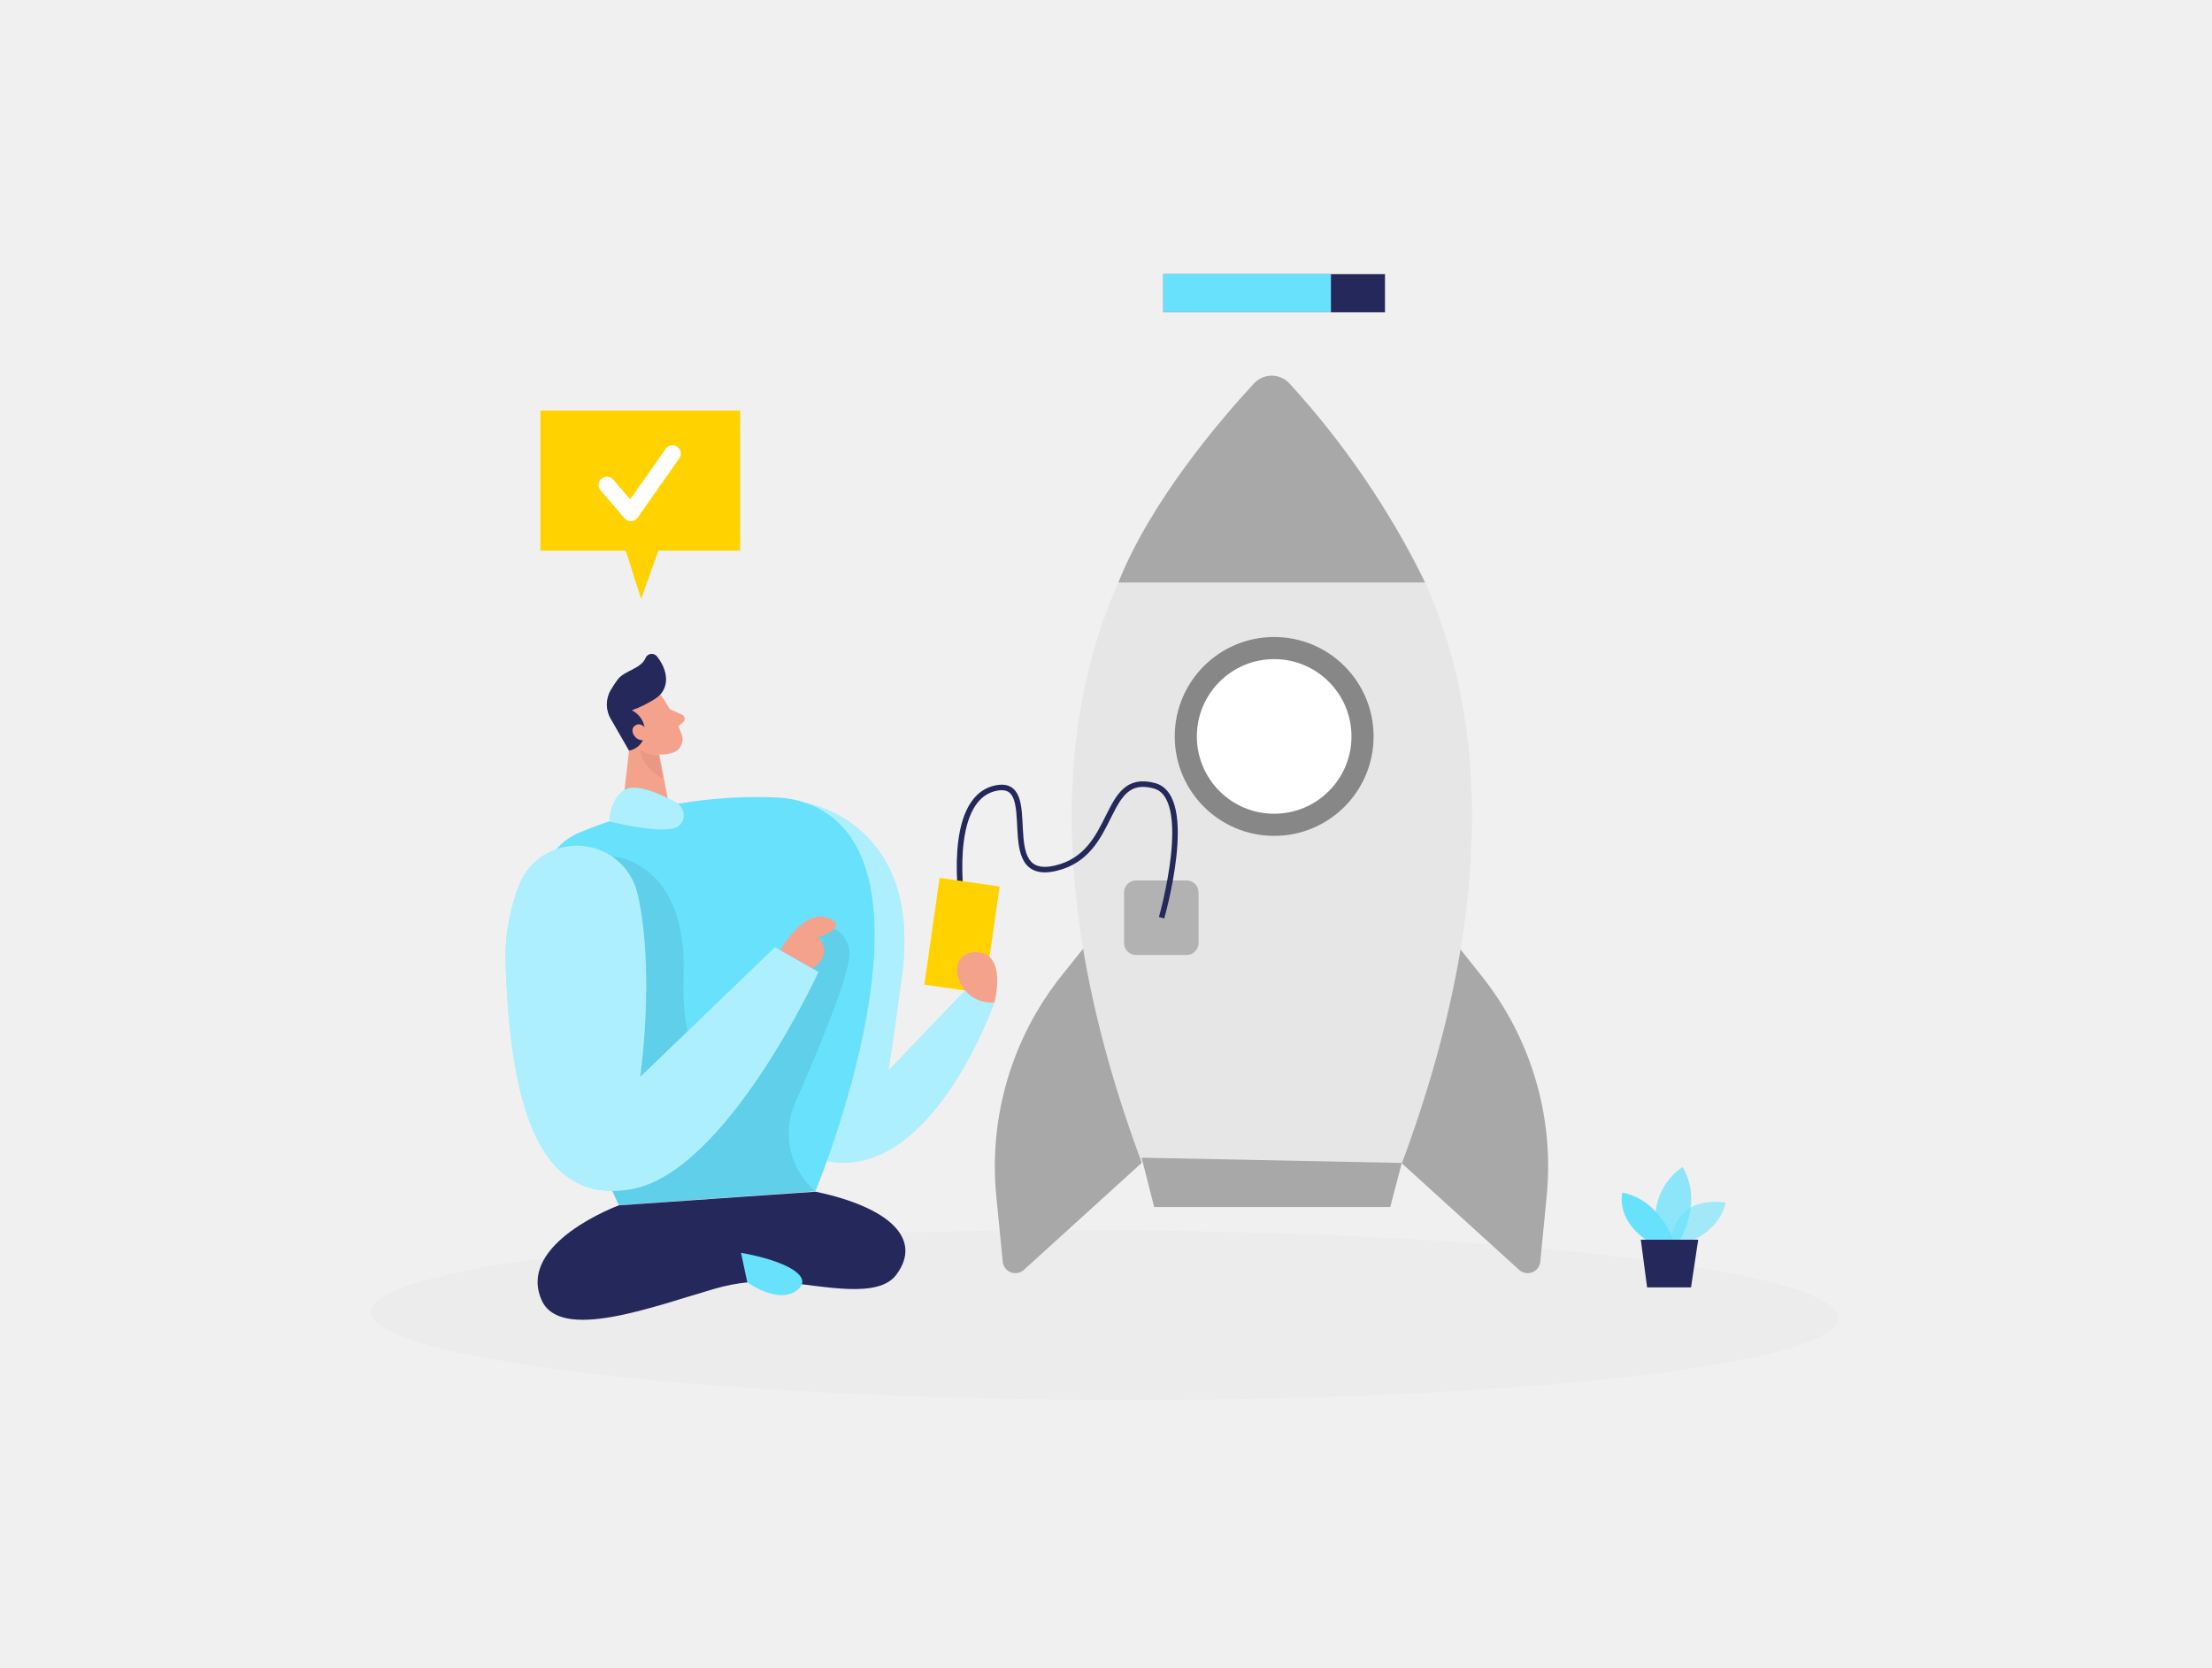
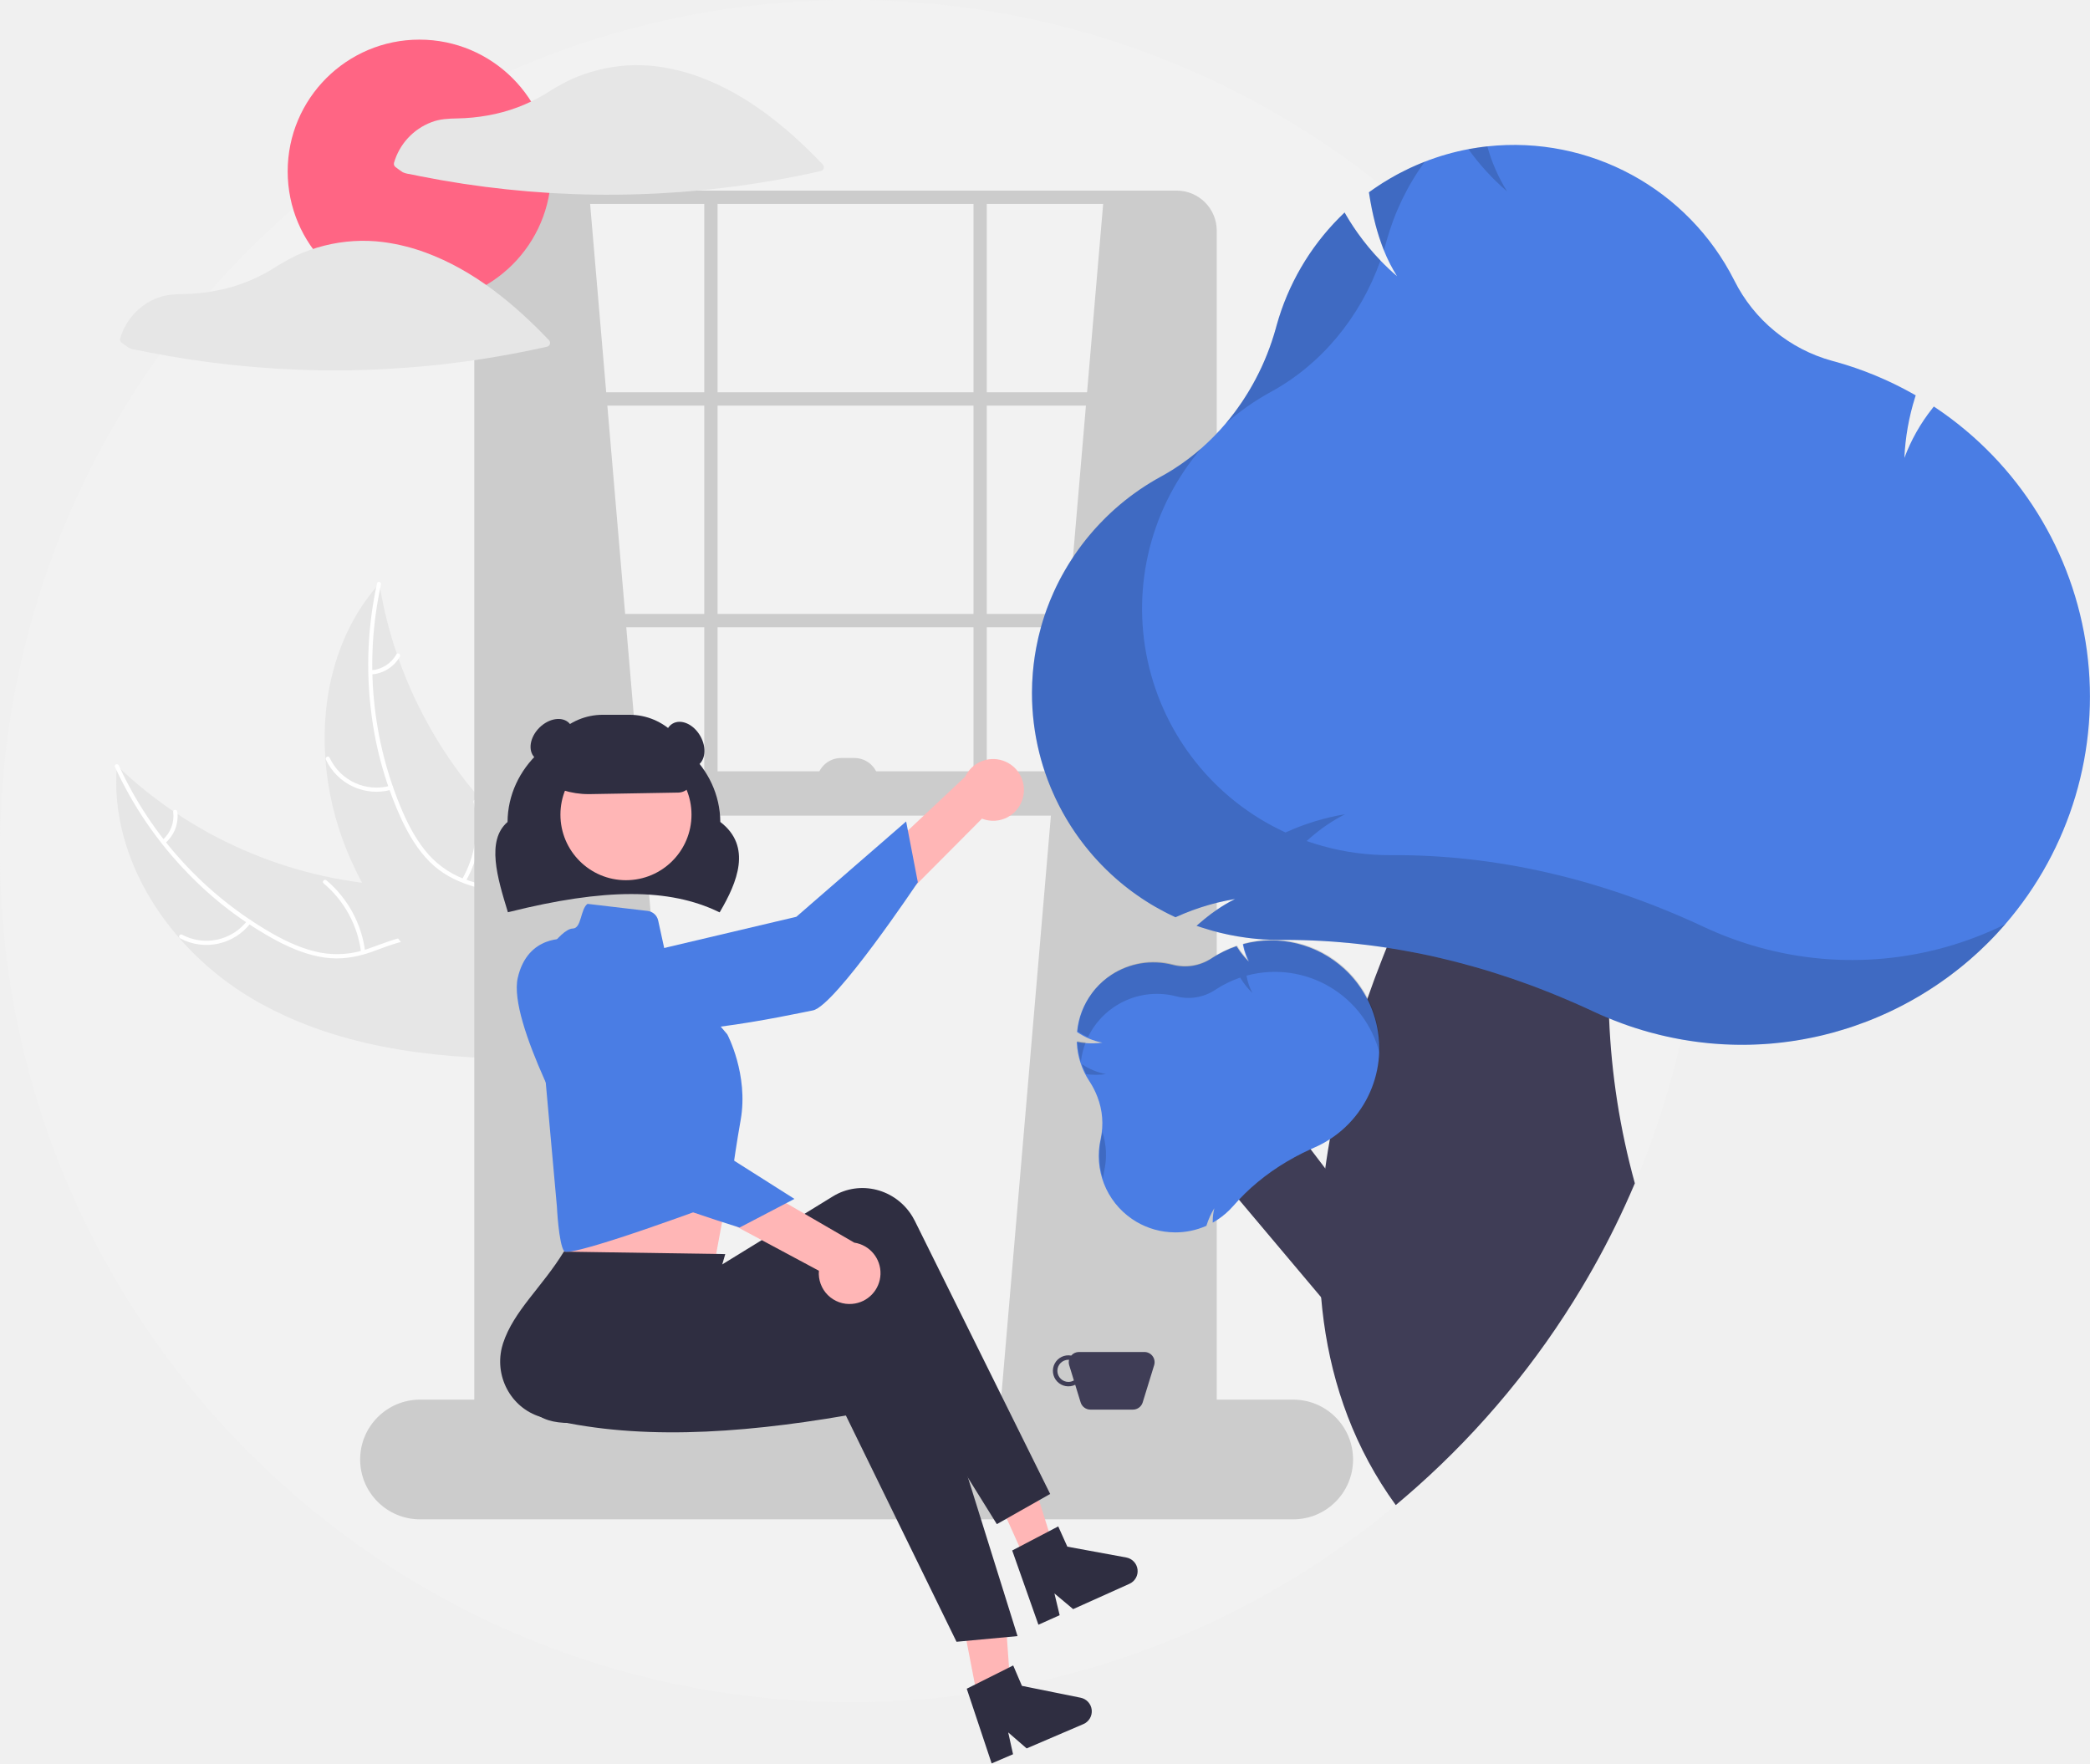
- <svg xmlns="http://www.w3.org/2000/svg" id="Layer_1" data-name="Layer 1" viewBox="0 0 400 300" width="406" height="306" class="illustration styles_illustrationTablet__1DWOa">
-   <ellipse cx="199.76" cy="237.05" rx="15.33" ry="132.65" transform="translate(-38.12 435.81) rotate(-89.76)" fill="#e6e6e6" opacity="0.45" />
-   <path d="M200.36,165.15l-8.42,10.56a55.26,55.26,0,0,0-11.78,39.81l1.17,11.89a2.29,2.29,0,0,0,3.81,1.47l21.3-19.34Z" fill="#a8a8a8" />
-   <path d="M259.49,165.15l8.42,10.56a55.21,55.21,0,0,1,11.78,39.81l-1.16,11.89a2.29,2.29,0,0,1-3.81,1.47l-21.3-19.34Z" fill="#a8a8a8" />
-   <path d="M230,71.43s-62.23,34.15-23.52,138.11h47.05C292.19,105.58,230,71.43,230,71.43Z" fill="#e6e6e6" />
-   <polygon points="253.49 209.54 251.4 217.51 208.71 217.51 206.44 208.59 253.49 209.54" fill="#a8a8a8" />
-   <circle cx="230.41" cy="132.42" r="15.98" fill="#fff" stroke="#878787" stroke-miterlimit="10" stroke-width="4" />
-   <path d="M174.52,178.36l-13.88,14.49c.71-4.12,1.41-9.62,2.43-16.93,3.88-28-17.24-31.44-17.24-31.44s-9.93,58.45,2,59.7c.85.08,1.63.16,2.36.21l-.68,4.81c19,3.72,30.29-28.68,30.29-28.68Z" fill="#68e1fd" />
-   <path d="M174.52,178.36l-13.88,14.49c.71-4.12,1.41-9.62,2.43-16.93,3.88-28-17.24-31.44-17.24-31.44s-9.93,58.45,2,59.7c.85.08,1.63.16,2.36.21l-.68,4.81c19,3.72,30.29-28.68,30.29-28.68Z" fill="#fff" opacity="0.46" />
-   <path d="M145.83,144.48a18.07,18.07,0,0,0-4.88-1,83.11,83.11,0,0,0-36.17,6.32c-21,8.62,7.13,67.38,7.13,67.38l35.54-2.51S172.59,154.12,145.83,144.48Z" fill="#68e1fd" />
-   <path d="M110.8,154.12s13.52.68,12.82,21.63,8.81,15.52,8.81,15.52L148,166.68a5,5,0,0,1,5.59,4.64c.43,3.36-5.52,17.64-9.8,27.35a13.8,13.8,0,0,0,3.64,16h0l-35.54,2.51-1.23-2.66Z" opacity="0.08" />
-   <path d="M119.41,124.81a31.1,31.1,0,0,1,3.91,7.41,2.53,2.53,0,0,1-1.73,3.15,5.58,5.58,0,0,1-5.91-1.39l-3.55-3a4.53,4.53,0,0,1-.75-5.18C112.79,122.56,117.74,122.22,119.41,124.81Z" fill="#f4a28c" />
-   <polygon points="114.23 130.76 112.36 147.2 121.49 147.59 119.19 135.47 114.23 130.76" fill="#f4a28c" />
-   <path d="M118.44,125.63a21,21,0,0,1-4.19,2.06,4.21,4.21,0,0,1,2.36,4,3.44,3.44,0,0,1-2.87,3.29l-3.23-5.62a5.14,5.14,0,0,1-.1-5.27,19.4,19.4,0,0,1,1.32-2c1.23-1.59,4.22-1.92,5-3.85a1.22,1.22,0,0,1,2.07-.3c1.26,1.55,2.54,4.4.79,6.69A5.06,5.06,0,0,1,118.44,125.63Z" fill="#24285b" />
-   <path d="M117,131.26s-1-1.65-2.2-.78.28,3.27,2.13,2.48Z" fill="#f4a28c" />
-   <path d="M121.13,127.49l2.2,1a.81.81,0,0,1,.21,1.35l-1.48,1.3Z" fill="#f4a28c" />
-   <path d="M119.06,135.87a6,6,0,0,1-3.29-1s.13,3.05,4.08,5.13Z" fill="#ce8172" opacity="0.31" />
-   <path d="M111.91,217.21s-18.45,6.77-14,17.06c3.31,7.72,20.27,1.21,31.38-2a33.23,33.23,0,0,1,12.23-1.18c7.62.68,17.29,3.06,20.57-1.35,4.82-6.48-1.3-12.21-14.6-15Z" fill="#24285b" />
-   <path d="M115.32,161a11.24,11.24,0,0,0-21.38-1.85,36.35,36.35,0,0,0-2.46,15.65c.93,23,5.38,42.5,22.65,39.49S148,175,148,175l-7.85-4.48L115.75,194S118.52,175.22,115.32,161Z" fill="#68e1fd" />
-   <path d="M115.32,161a11.24,11.24,0,0,0-21.38-1.85,36.35,36.35,0,0,0-2.46,15.65c.93,23,5.38,42.5,22.65,39.49S148,175,148,175l-7.85-4.48L115.75,194S118.52,175.22,115.32,161Z" fill="#fff" opacity="0.46" />
-   <path d="M141.11,171.06s4.16-7.43,8.52-5.86-1.67,3.58-1.67,3.58,3.06,2.7-1,5.61Z" fill="#f4a28c" />
-   <path d="M134,225.79l1.13,5.32s5.45,4,8.89,1.53S142.19,227.23,134,225.79Z" fill="#68e1fd" />
-   <rect x="203.26" y="158.46" width="13.48" height="13.48" rx="2.17" fill="#878787" opacity="0.55" />
-   <path d="M110.22,147.8s-.07-3.89,2.72-5.7c2.1-1.37,7,1,9.23,2.21a2.73,2.73,0,0,1,1.4,3.06,2.43,2.43,0,0,1-2.08,1.73C118.2,149.77,110.22,147.8,110.22,147.8Z" fill="#68e1fd" />
-   <path d="M110.22,147.8s-.07-3.89,2.72-5.7c2.1-1.37,7,1,9.23,2.21a2.73,2.73,0,0,1,1.4,3.06,2.43,2.43,0,0,1-2.08,1.73C118.2,149.77,110.22,147.8,110.22,147.8Z" fill="#fff" opacity="0.46" />
-   <path d="M174,162.86s-3-18.92,5.88-21.05-.31,17.07,11,14.44,8.33-17.47,17.84-14.92c7.6,2,1.33,23.87,1.33,23.87" fill="none" stroke="#24285b" stroke-miterlimit="10" />
-   <rect x="168.48" y="158.67" width="10.96" height="19.5" transform="translate(25.56 -22.9) rotate(8.13)" fill="#ffd200" />
-   <path d="M179.83,180.52s2.44-9.08-3.39-9.1S172.81,181,179.83,180.52Z" fill="#f4a28c" />
-   <rect x="210.37" y="48.83" width="40.08" height="6.9" fill="#24285b" />
-   <rect x="210.37" y="48.83" width="30.31" height="6.9" fill="#68e1fd" />
-   <path d="M202.24,104.58h55.45a152.29,152.29,0,0,0-24.53-36,4.36,4.36,0,0,0-6.39,0C220.82,75,208.1,89.81,202.24,104.58Z" fill="#a8a8a8" />
-   <path d="M304.45,224.19s6.23-1.68,7.61-7.46c0,0-9.63-2-9.95,8Z" fill="#68e1fd" opacity="0.58" />
-   <path d="M303.69,223.57s4.38-6.86.58-13.29a11.06,11.06,0,0,0-4.13,13.29Z" fill="#68e1fd" opacity="0.73" />
-   <path d="M302.58,223.57s-2.27-7.27-9.2-8.67c0,0-1.33,4.7,4.45,8.67Z" fill="#68e1fd" />
-   <polygon points="307.09 223.42 305.79 232.04 297.85 232.04 296.71 223.42 307.09 223.42" fill="#24285b" />
-   <rect x="97.72" y="73.49" width="36.13" height="25.34" fill="#ffd200" />
-   <polygon points="120.39 95.09 115.94 107.55 111.96 95.09 120.39 95.09" fill="#ffd200" />
-   <polyline points="109.74 86.94 114.08 91.99 121.61 81.27" fill="none" stroke="#fff" stroke-linecap="round" stroke-linejoin="round" stroke-width="3" />
+ <svg xmlns="http://www.w3.org/2000/svg" data-name="Layer 1" width="943.001" height="795.629" viewBox="0 0 943.001 795.629">
+   <path d="M896.499,436.185q0,16.77-1.41,33.2-1.11,12.825-3.03,25.42-2.04,13.335-5,26.35v.01q-1.935,8.565-4.25,16.99a378.355,378.355,0,0,1-16.67,47.92q-2.16,5.085-4.46,10.1a378.585,378.585,0,0,1-19.46,36.94,385.534,385.534,0,0,1-74.35,89.85q-4.74,4.215-9.61,8.29a382.421,382.421,0,0,1-245.76,88.93c-212.08,0-384-171.92-384-384,0-212.08,171.92-384,384-384a382.306,382.306,0,0,1,238.77,83.25q4.77,3.78,9.42,7.73a386.731,386.731,0,0,1,42.23,41.8h.01A382.505,382.505,0,0,1,896.499,436.185Z" transform="translate(-128.4995 -52.18526)" fill="#f2f2f2" />
+   <path d="M241.856,502.516c-36.581-21.772-64.19-62.461-60.606-104.878a196.133,196.133,0,0,0,123.333,54.055c17.822,1.053,37.754.369,50.874,12.478,8.163,7.534,11.963,18.878,12.586,29.969.623,11.091-1.599,22.124-3.809,33.011l.761,2.667C322.426,529.978,278.436,524.288,241.856,502.516Z" transform="translate(-128.4995 -52.18526)" fill="#e6e6e6" />
+   <path d="M182.142,397.593a167.641,167.641,0,0,0,69.678,76.049c6.587,3.687,13.59,6.854,21.032,8.323a41.405,41.405,0,0,0,21.723-1.721c6.534-2.204,12.963-5.214,19.919-5.791,7.332-.608,14.12,2.221,19.453,7.175,6.525,6.062,10.483,14.107,14.08,22.109,3.994,8.885,8.001,18.176,15.659,24.565.928.774-.328,2.168-1.254,1.396-13.322-11.116-15.497-29.732-26.146-42.824-4.969-6.109-11.809-10.757-19.935-10.635-7.106.107-13.738,3.206-20.334,5.495-6.927,2.403-13.865,3.532-21.178,2.474-7.48-1.081-14.622-3.981-21.274-7.484a162.642,162.642,0,0,1-40.498-30.723A170.614,170.614,0,0,1,180.355,398.165c-.501-1.095,1.29-1.66,1.787-.572Z" transform="translate(-128.4995 -52.18526)" fill="#fff" />
+   <path d="M241.624,468.62a25.152,25.152,0,0,1-31.817,6.956c-1.064-.571-.227-2.25.838-1.679a23.29,23.29,0,0,0,29.583-6.531c.727-.964,2.119.296,1.396,1.254Z" transform="translate(-128.4995 -52.18526)" fill="#fff" />
+   <path d="M291.41,481.797a48.478,48.478,0,0,0-16.879-31.036c-.925-.777.33-2.172,1.254-1.396A50.424,50.424,0,0,1,293.284,481.697c.148,1.201-1.727,1.294-1.874.1Z" transform="translate(-128.4995 -52.18526)" fill="#fff" />
+   <path d="M201.841,431.157a14.237,14.237,0,0,0,4.79-12.632c-.163-1.198,1.712-1.29,1.874-.1a15.954,15.954,0,0,1-5.268,13.986.97.97,0,0,1-1.325.071.943.943,0,0,1-.071-1.325Z" transform="translate(-128.4995 -52.18526)" fill="#fff" />
+   <path d="M299.659,315.46c.123.745.246,1.491.383,2.243a187.493,187.493,0,0,0,7.517,29.471c.243.747.501,1.499.765,2.238a197.66,197.66,0,0,0,36.584,62.908,191.952,191.952,0,0,0,20.694,20.552c10.233,8.722,22.022,17.365,28.582,28.626a32.93,32.93,0,0,1,1.871,3.621L368.189,528.683c-.136.113-.258.232-.394.346l-.997,2.589c-.405-.299-.818-.618-1.223-.917-.236-.172-.465-.359-.701-.532-.155-.119-.31-.24-.457-.339-.052-.04-.103-.08-.141-.113-.147-.099-.273-.206-.405-.299q-3.474-2.664-6.923-5.386c-.015-.006-.015-.006-.023-.027-17.484-13.872-33.964-29.326-47.574-46.789-.409-.526-.833-1.057-1.23-1.611a183.167,183.167,0,0,1-16.25-25.087,161.928,161.928,0,0,1-6.968-14.829,134.653,134.653,0,0,1-9.588-40.995c-2.043-28.075,4.916-56.49,22.949-77.632C298.727,316.522,299.182,315.995,299.659,315.46Z" transform="translate(-128.4995 -52.18526)" fill="#e6e6e6" />
+   <path d="M300.403,315.957a167.641,167.641,0,0,0,9.848,102.672c3.04,6.91,6.724,13.655,11.782,19.308a41.405,41.405,0,0,0,18.381,11.705c6.544,2.175,13.489,3.641,19.391,7.369,6.22,3.929,9.937,10.274,11.212,17.441,1.56,8.769-.123,17.575-2.069,26.13-2.16,9.498-4.555,19.33-2.287,29.042.275,1.177-1.567,1.534-1.841.359-3.945-16.896,5.527-33.07,4.907-49.934-.29-7.869-2.953-15.699-9.515-20.494-5.738-4.193-12.899-5.711-19.544-7.856-6.977-2.252-13.197-5.528-18.399-10.775-5.322-5.367-9.278-11.982-12.481-18.784a162.642,162.642,0,0,1-13.838-48.913,170.614,170.614,0,0,1,2.683-57.888c.26-1.176,2.029-.549,1.771.619Z" transform="translate(-128.4995 -52.18526)" fill="#fff" />
+   <path d="M305.132,408.481A25.152,25.152,0,0,1,275.54,394.879c-.506-1.096,1.174-1.933,1.68-.836a23.29,23.29,0,0,0,27.553,12.596c1.161-.331,1.513,1.512.359,1.841Z" transform="translate(-128.4995 -52.18526)" fill="#fff" />
+   <path d="M336.95,448.976a48.477,48.477,0,0,0,5.209-34.943c-.271-1.178,1.571-1.535,1.841-.359a50.424,50.424,0,0,1-5.494,36.35c-.605,1.047-2.158-.006-1.556-1.048Z" transform="translate(-128.4995 -52.18526)" fill="#fff" />
+   <path d="M295.923,354.616a14.237,14.237,0,0,0,11.429-7.202c.591-1.055,2.144 0,1.556,1.048a15.954,15.954,0,0,1-12.626,7.995.97.97,0,0,1-1.1-.741.943.943,0,0,1,.741-1.1Z" transform="translate(-128.4995 -52.18526)" fill="#fff" />
+   <path d="M394.499,141.185l47,550.192-94,7.068V148.185C358.7,140.774,374.779,139.614,394.499,141.185Z" transform="translate(-128.4995 -52.18526)" fill="#ccc" />
+   <path d="M626.499,141.185l-47,550.192,94,7.068V148.185C662.298,140.774,646.22,139.614,626.499,141.185Z" transform="translate(-128.4995 -52.18526)" fill="#ccc" />
+   <path d="M659.425,721.185H360.574a18.095,18.095,0,0,1-18.075-18.075V156.26a18.095,18.095,0,0,1,18.075-18.075H659.425A18.095,18.095,0,0,1,677.499,156.26v546.85A18.095,18.095,0,0,1,659.425,721.185Zm-298.851-577A12.088,12.088,0,0,0,348.499,156.26v546.85a12.089,12.089,0,0,0,12.075,12.075H659.425a12.089,12.089,0,0,0,12.075-12.075V156.26a12.088,12.088,0,0,0-12.075-12.075Z" transform="translate(-128.4995 -52.18526)" fill="#ccc" />
+   <rect x="217" y="177" width="329" height="6" fill="#ccc" />
+   <rect x="217" y="277" width="329" height="6" fill="#ccc" />
+   <rect x="317.764" y="89" width="6" height="273" fill="#ccc" />
+   <rect x="439.236" y="89" width="6" height="273" fill="#ccc" />
+   <path d="M711.999,737.685h-394a27,27,0,0,1,0-54h394a27,27,0,0,1,0,54Z" transform="translate(-128.4995 -52.18526)" fill="#ccc" />
+   <rect x="219" y="348" width="327" height="20" fill="#ccc" />
+   <path d="M453.194,463.836l-.415-.2c-22.292-10.769-51.483-10.759-94.653.035l-.461.115-.138-.455c-4.567-14.974-9.74-31.934-.021-40.278.136-24.485,21.614-44.368,47.996-44.368,26.376,0,47.851,19.872,47.995,44.351,14.458,11.054,7.567,27.388-.068,40.402Z" transform="translate(-128.4995 -52.18526)" fill="#2f2e41" />
+   <path d="M590.206,411.405a13.844,13.844,0,0,1-18.647,10.147l-78.778,79.165L485.753,476.136,563.994,402.621a13.919,13.919,0,0,1,26.212,8.784Z" transform="translate(-128.4995 -52.18526)" fill="#ffb6b6" />
+   <path d="M395.507,487.618s-7.147,16.197,10.488,26.185,79.273-3.812,89.274-5.738S542.625,450.237,542.625,450.237l-5.282-27.415-49.54,43.005Z" transform="translate(-128.4995 -52.18526)" fill="#4a7de4" />
+   <path d="M382.499,577.185l1,19s-2.952,16.83-.524,20.462c2.409,3.614,68.15,4.07,68.15,4.07s4.344-23.416,8.085-43.913Z" transform="translate(-128.4995 -52.18526)" fill="#ffb6b6" />
+   <polygon points="443.014 776.221 456.758 773.445 452.824 717.931 432.54 722.028 443.014 776.221" fill="#ffb6b6" />
+   <polygon points="462.701 703.978 475.478 698.233 458.903 645.117 440.045 653.597 462.701 703.978" fill="#ffb6b6" />
+   <path d="M602.33,726.235l-24.058,13.622-59.332-95.342c-41.651,28.061-82.381,41.499-123.441,48.67-13.882,2.472-28.035,1.219-30.701-12.91q-.187-.991-.298-1.993c-1.639-15.433,17.558-35.215,19.999-54.097l52.54-3.154,6.479,8.307L504.28,591.982c12.219-7.512,28.291-3.449,35.897,9.076q.602.992,1.118,2.033Z" transform="translate(-128.4995 -52.18526)" fill="#2f2e41" />
+   <path d="M587.605,790.372l-27.528,2.558-49.913-102.081c-49.495,8.512-96.19,11.239-136.579.942-13.675-3.438-22.034-17.558-18.67-31.538q.236-.98.545-1.94c4.834-14.748,17.487-25.183,27.456-41.404L455.733,618.016l-8.133,28.062,70.736-9.154c14.225-1.841,27.217,8.456,29.018,22.998q.143,1.152.186,2.313Z" transform="translate(-128.4995 -52.18526)" fill="#2f2e41" />
+   <circle cx="282.432" cy="367.57" r="29.568" fill="#ffb6b6" />
+   <path d="M393.598,459.997l27.111,3.19a5.532,5.532,0,0,1,4.758,4.313l4.311,19.729,26.877,31.651s9.651,18.096,6.032,38.605-5.21,35.748-5.21,35.748S385.381,620.263,382.968,616.644s-3.196-20.058-3.196-20.058L370.121,489.216S380.979,471.121,387.011,471.121C390.904,470.989,390.405,462.228,393.598,459.997Z" transform="translate(-128.4995 -52.18526)" fill="#4a7de4" />
+   <ellipse cx="329.711" cy="539.387" rx="6.884" ry="8.261" fill="#4a7de4" />
+   <path d="M564.693,814.113l20.954-10.501,3.949,9.213,26.496,5.356a6.261,6.261,0,0,1,1.227,11.892l-25.601,10.974-8.319-7.222,2.183,9.852-9.653,4.138Z" transform="translate(-128.4995 -52.18526)" fill="#2f2e41" />
+   <path d="M585.204,751.744l20.766-10.868,4.111,9.142,26.587,4.889a6.261,6.261,0,0,1,1.436,11.869l-25.404,11.422-8.445-7.074,2.356,9.812-9.578,4.307Z" transform="translate(-128.4995 -52.18526)" fill="#2f2e41" />
+   <path d="M394.039,410.48a37.838,37.838,0,0,1-21.826-6.886l-.213-.149v-.26a28.532,28.532,0,0,1,28.5-28.5h12a28.532,28.532,0,0,1,28.5,28.5,6.636,6.636,0,0,1-6.49,6.604l-39.796.686C394.488,410.479,394.263,410.48,394.039,410.48Z" transform="translate(-128.4995 -52.18526)" fill="#2f2e41" />
+   <ellipse cx="437.499" cy="388.185" rx="8" ry="11" transform="translate(-263.9783 218.5714) rotate(-30)" fill="#2f2e41" />
+   <ellipse cx="377.5" cy="386.185" rx="11" ry="8" transform="translate(-291.0066 327.8583) rotate(-45)" fill="#2f2e41" />
+   <path d="M644.838,662.185H615.325a4.57,4.57,0,0,0-3.499,1.617,6.999,6.999,0,1,0,1.806,13.173l2.448,7.954a4.611,4.611,0,0,0,4.408,3.255h19.188a4.611,4.611,0,0,0,4.407-3.255l5.163-16.777A4.612,4.612,0,0,0,644.838,662.185Zm-34.256,13.5a5,5,0,1,1,0-10c.091,0,.176.022.267.027a4.564,4.564,0,0,0,.07,2.441l2.112,6.865A4.937,4.937,0,0,1,610.581,675.685Z" transform="translate(-128.4995 -52.18526)" fill="#3f3d56" />
+   <path d="M513.052,640.478a13.844,13.844,0,0,1-15.07-14.951L399.543,572.775,421.074,558.989l92.873,53.858a13.919,13.919,0,0,1-.895,27.63Z" transform="translate(-128.4995 -52.18526)" fill="#ffb6b6" />
+   <path d="M384.182,475.832s-17.566-2.2-22.075,17.56,26.396,74.846,31.111,83.874,68.983,28.773,68.983,28.773l24.747-12.926-55.411-35.118Z" transform="translate(-128.4995 -52.18526)" fill="#4a7de4" />
+   <path d="M379.5,342h6a11,11,0,0,1,11,11v0a0,0,0,0,1,0,0h-28a0,0,0,0,1,0,0v0A11,11,0,0,1,379.5,342Z" fill="#ccc" />
+   <circle cx="189.242" cy="77.324" r="59.442" fill="#ff6584" />
+   <path d="M499.738,126.411c-15.731-16.502-34.001-31.557-55.63-39.512a89.414,89.414,0,0,0-18.633-4.682c-.051-.007-.1.003-.15-.001a2.746,2.746,0,0,0-.314-.062,71.725,71.725,0,0,0-26.622,1.607A73.554,73.554,0,0,0,385.993,88.079a108.399,108.399,0,0,0-11.631,6.592,75.653,75.653,0,0,1-25.703,9.589,86.468,86.468,0,0,1-13.805,1.355c-4.018.081-7.807.22-11.613,1.672a27.874,27.874,0,0,0-16.976,18.381,1.807,1.807,0,0,0,.803,1.974c1.03.737,2.034,1.574,3.115,2.231a9.719,9.719,0,0,0,3.043.83q2.58.544,5.167,1.057,9.529,1.888,19.137,3.343,19.442,2.943,39.094,4.146a435.303,435.303,0,0,0,78.685-2.365,436.802,436.802,0,0,0,43.655-7.551A1.764,1.764,0,0,0,499.738,126.411Z" transform="translate(-128.4995 -52.18526)" fill="#e6e6e6" />
+   <path d="M320.562,166.155a89.414,89.414,0,0,0-18.632-4.682c-.051-.007-.1.003-.15-.001a2.747,2.747,0,0,0-.314-.062,71.725,71.725,0,0,0-26.622,1.607,73.555,73.555,0,0,0-12.396,4.318,108.4,108.4,0,0,0-11.631,6.592,75.653,75.653,0,0,1-25.703,9.589,86.468,86.468,0,0,1-13.805,1.355c-4.018.081-7.807.22-11.613,1.672A27.874,27.874,0,0,0,182.72,204.923a1.807,1.807,0,0,0,.803,1.974c1.03.737,2.034,1.574,3.115,2.231a9.719,9.719,0,0,0,3.043.83q2.58.544,5.167,1.057,9.529,1.888,19.137,3.343,19.442,2.943,39.094,4.146a435.303,435.303,0,0,0,78.685-2.365,436.803,436.803,0,0,0,43.655-7.551,1.764,1.764,0,0,0,.771-2.922C360.461,189.165,342.191,174.11,320.562,166.155Z" transform="translate(-128.4995 -52.18526)" fill="#e6e6e6" />
+   <polygon points="620.723 557.099 575.011 497.048 538.943 517.442 615.374 608.204 620.723 557.099" fill="#3f3d56" />
+   <path d="M854.519,511.665a329.337,329.337,0,0,0,11.62,74.41q-2.16,5.085-4.46,10.1a378.585,378.585,0,0,1-19.46,36.94,385.534,385.534,0,0,1-74.35,89.85q-4.74,4.215-9.61,8.29c-18.51-25.52-28.5-53.68-32.45-82.66-.5-3.68-.91-7.4-1.22-11.1v-.02a236.759,236.759,0,0,1-.73-27.04c.01-.72.03-1.45.06-2.18.35-9.64,1.22-19.3,2.53-28.87v-.01c.15-1.1.3-2.2.47-3.3.48-3.3,1.02-6.6,1.61-9.88a400.208,400.208,0,0,1,14.34-55.79v-.01c.17-.53.34-1.05.53-1.57.66-1.98,1.33-3.94,2.02-5.9a3.435,3.435,0,0,1,.16-.45q1.335-3.84,2.73-7.62.375-1.05.78-2.1c1.05-2.81,2.12-5.6,3.21-8.35.34-.88.69-1.76,1.04-2.63.27-.67.53-1.34.81-2v-.01q2.385-5.895,4.83-11.56c4.57-10.62,9.27-20.61,13.85-29.82l.01-.01c19.01-38.13,36.29-62.89,36.29-62.89l64.89,21c-7.74,13.73-13.73,33.98-17.01,57.87a323.067,323.067,0,0,0-2.49,57.3Z" transform="translate(-128.4995 -52.18526)" fill="#3f3d56" />
+   <path d="M746.669,505.555c-.38-.89-.81-1.76-1.25-2.63a49.257,49.257,0,0,0-8.71-12c-.52-.53-1.06-1.06-1.62-1.56a48.718,48.718,0,0,0-45.48-11.26l-.04.02-.3.08.07.34a28.28,28.28,0,0,0,1.3,4.65c.15.41.32.8.49,1.19.07.18.16.34.24.52,0,0-.01.01.01.01,0,.01.01.02.01.03.19.37.37.75.57,1.11-.41-.39-.8-.79-1.18-1.2-.37-.38-.71-.78-1.05-1.18a33.147,33.147,0,0,1-3.15-4.34l-.16-.27-.28.11a49.113,49.113,0,0,0-10.72,5.25l-.36.24a21.802,21.802,0,0,1-17.51,2.86,34.718,34.718,0,0,0-27.59,4.51,34.303,34.303,0,0,0-7.18,6.26c-.18.21-.36.43-.54.64-.38.46-.74.93-1.09,1.41a34.263,34.263,0,0,0-6.67,17.23l-.02.23.19.13a29.714,29.714,0,0,0,11.24,4.68,33.63,33.63,0,0,1-7.64.19h-.01a30.941,30.941,0,0,1-3.44-.48l-.21-.04h-.01l-.26-.05.04.48a34.399,34.399,0,0,0,5.57,17.15l.1.14a1.407,1.407,0,0,1,.1.16,35.997,35.997,0,0,1,3.52,6.91,32.918,32.918,0,0,1,1.48,18.91,34.48,34.48,0,0,0,14.12,36.18,34.296,34.296,0,0,0,16.95,5.95c.83.07,1.67.11,2.51.11a34.479,34.479,0,0,0,13.97-2.91l.16-.06.04-.18a33.841,33.841,0,0,1,3.54-7.78,23.575,23.575,0,0,0-.74,5.87v.66l.57-.33c.49-.29.99-.6,1.44-.89a35.226,35.226,0,0,0,7.27-6.32c.83-.96,1.67-1.89,2.55-2.82l.01-.01c1.71-1.82,3.52-3.6,5.4-5.3a100.973,100.973,0,0,1,12.8-9.77,110.307,110.307,0,0,1,14.13-7.68h.01c.55-.26,1.11-.51,1.66-.75a48.741,48.741,0,0,0,7.01-3.76c.08-.05.15-.09.22-.14a48.792,48.792,0,0,0,17.92-60.5Z" transform="translate(-128.4995 -52.18526)" fill="#4a7de4" />
+   <path d="M626.777,580.184a34.46,34.46,0,0,0-.619,3.684,34.929,34.929,0,0,1-.782-18.176c.208-.921.364-1.853.486-2.791A32.78,32.78,0,0,1,626.777,580.184Z" transform="translate(-128.4995 -52.18526)" opacity="0.15" />
+   <path d="M627.533,536.806a33.631,33.631,0,0,1-8.932.043,34.586,34.586,0,0,1-2.007-4.545A29.305,29.305,0,0,0,627.533,536.806Z" transform="translate(-128.4995 -52.18526)" opacity="0.15" />
+   <path d="M618.364,522.484a34.761,34.761,0,0,0-2.161,8.705,34.362,34.362,0,0,1-1.602-8.768l-.025-.48.472.092A33.397,33.397,0,0,0,618.364,522.484Z" transform="translate(-128.4995 -52.18526)" opacity="0.15" />
+   <path d="M630.217,491.738a34.632,34.632,0,0,1,27.574-4.516,21.766,21.766,0,0,0,17.52-2.855l.361-.238a48.965,48.965,0,0,1,10.714-5.262l.288-.1.157.26a33.12,33.12,0,0,0,5.376,6.725,25.398,25.398,0,0,1-2.618-7.51l-.068-.346.341-.09a48.721,48.721,0,0,1,61.116,49.7,48.73,48.73,0,0,0-59.715-35.207l-.341.09.068.346a25.399,25.399,0,0,0,2.618,7.51,33.121,33.121,0,0,1-5.376-6.725l-.157-.26-.288.1a48.964,48.964,0,0,0-10.714,5.262l-.361.238a21.766,21.766,0,0,1-17.52,2.855,34.556,34.556,0,0,0-39.8,18.426,41.881,41.881,0,0,1-4.493-2.51l-.196-.124.023-.23A34.418,34.418,0,0,1,630.217,491.738Z" transform="translate(-128.4995 -52.18526)" opacity="0.15" />
+   <path d="M1001.979,236.225l-.95-.63-.69.9a81.83,81.83,0,0,0-12.59,22.29,106.752,106.752,0,0,1,4.82-27.29l.3-.93-.86-.49a157.689,157.689,0,0,0-35.5-14.72l-1.35-.36a70.061,70.061,0,0,1-44.15-36.28,111.368,111.368,0,0,0-111.43-60.49h-.01c-.24.02-.49.05-.73.08-.41.04-.81.09-1.21.14-.82.11-1.62.22-2.42.34-.68.1-1.37.21-2.05.33-.36.05-.71.11-1.06.18-.35.06-.71.12-1.06.19h-.01a110.254,110.254,0,0,0-19.66,5.65h-.01v.01l-1.61.63q-2.49,1.02-4.94,2.16c-.37.17-.73.35-1.1.52-.1.05-.21.1-.31.16-1.05.5-2.09,1.02-3.12,1.57-.15.07-.3.15-.45.23l-.96.51q-3.165,1.71-6.22,3.63c-.17.1-.33.2-.5.31-.18.12-.37.24-.55.36-.11.06-.22.14-.33.21-.31.19-.61.39-.91.6-.6.39-1.2.79-1.79,1.2-.61.41-1.21.84-1.81,1.27l-.6.43.11.74c.1.61.19,1.22.3,1.82.1.6.2,1.19.31,1.78.17.99.36,1.97.55,2.92.13.63.25,1.25.39,1.86q.195.945.42,1.89c.29,1.3.6,2.56.93,3.8.16.62.33,1.24.51,1.85.1.37.2.74.31,1.1q.12.375.24.75c.02.08.04.17.07.26a2.406,2.406,0,0,0,.08.25q.165.555.33,1.08c.06.19.12.38.19.56.14.43.29.87.44,1.29.16.48.33.96.5,1.43.04.12.08.23.12.35.03.09.06.18.1.27.04.1.08.21.12.31.17.45.34.91.52,1.36.06.16.12.33.19.49a71.635,71.635,0,0,0,5.95,11.7q-3.885-3.33-7.48-7.06a107.658,107.658,0,0,1-10.2-12.31c-.25-.34-.5-.69-.73-1.04-.47-.67-.93-1.34-1.38-2.02-.48-.7-.94-1.43-1.39-2.15-.3-.48-.6-.97-.89-1.45-.29-.46-.56-.91-.82-1.37l-.78-1.34h-.01v.01l-1.1,1.08c-.44.43-.88.86-1.31,1.29a111.134,111.134,0,0,0-28.27,48.65l-.15.55-.15.57c-.29,1.02-.58,2.01-.89,3.02v.01c-.3,1-.62,2-.96,2.98-.31.93-.63,1.85-.97,2.77q-.165.465-.36.93c-.21.6-.44,1.19-.67,1.79-.11.27-.22.55-.33.82-.27.66-.54,1.32-.81,1.97-.04.1-.09.21-.14.31-.08.2-.17.4-.25.59-.21.48-.43.97-.64,1.45-.15.31-.29.63-.43.94-.06.14-.13.28-.19.42-.37.8-.75,1.59-1.15,2.37-.45.92-.91,1.84-1.4,2.74-.43.84-.88,1.66-1.35,2.48-.81,1.45-1.66,2.89-2.54,4.29-.34.54-.68,1.08-1.03,1.62-.08.13-.16.26-.24.38-.29.47-.59.92-.9,1.38-.21.31-.42.62-.63.92-.35.54-.72,1.06-1.1,1.57-.1.16-.21.31-.32.46-.56.78-1.12,1.54-1.69,2.3-.02.01-.02.02-.03.03-.02,0-.02.01-.03.02-.25.33-.5.66-.76.98-.34.47-.71.93-1.08,1.38-.6.76-1.23,1.53-1.87,2.28-.02.02-.03.04-.05.05a106.528,106.528,0,0,1-10.74,10.92c-.07.06-.12.12-.19.17-.54.47-1.08.94-1.64,1.4q-.345.285-.69.57c-.38.32-.77.64-1.15.93a.793.793,0,0,1-.15.12c-.34.28-.67.54-1.01.8-.41.33-.82.64-1.24.95q-2.97,2.25-6.1,4.25c-.31.21-.64.42-.96.62-.19.12-.38.24-.56.34-.76.47-1.52.93-2.28,1.37-.76.45-1.54.88-2.31,1.3-1.65.9-3.28,1.84-4.87,2.82-.8.5-1.6,1-2.39,1.51q-4.71,3.06-9.07,6.55a110.737,110.737,0,0,0-8.35,7.41q-.495.48-.99.99c-.66.65-1.3,1.31-1.91,1.97-.98,1.01-1.92,2.05-2.85,3.1a112.398,112.398,0,0,0-12.96,18.02,105.926,105.926,0,0,0-5.08,9.89c-1.15,2.53-2.2,5.12-3.15,7.74q-.945,2.625-1.77,5.3c-.27.89-.53,1.79-.78,2.69-.85,3.05-1.56,6.13-2.14,9.22q-.705,3.72-1.14,7.45c-.15,1.25-.27,2.5-.38,3.74q-.386,4.572-.395,9.152a111.31,111.31,0,0,0,3.315,27.178q.735,2.94,1.63,5.85c.3.97.62,1.93.94,2.89q1.215,3.6,2.69,7.13.885,2.115,1.86,4.2a111.616,111.616,0,0,0,15.68,24.56q1.545,1.845,3.19,3.63c.01,0,0,.01,0,.01a110.899,110.899,0,0,0,8.63,8.44h.01q1.815,1.605,3.69,3.11c.01-.01.01,0,.01,0,1.26,1.02,2.53,2,3.83,2.95q.975.705,1.98,1.41,1.965,1.395,4.01,2.69h.01q2.04,1.32,4.14,2.52c2.81,1.61,5.69,3.12,8.65,4.49l.5.23.51-.23a109.461,109.461,0,0,1,14.64-5.37c1.1-.32,2.21-.61,3.31-.89q4.17-1.035,8.4-1.74a69.101,69.101,0,0,0-7.94,4.67c-1.97,1.33-3.91,2.78-5.86,4.38-.65.53-1.3,1.08-1.95,1.64l-1.62,1.4,2.03.67c.74.24,1.48.48,2.22.7,1.01.32,2.01.61,2.99.88q3.21.9,6.46,1.59c.53.11,1.05.22,1.58.33,1.03.2,2.07.4,3.11.58a.687.687,0,0,0,.13.02c1.08.18,2.17.35,3.25.5q3.015.435,6.03.69c.22.03.44.04.67.05.49.04.97.08,1.46.11,1.08.07,2.17.12,3.26.16.08,0,.15.01.23.01.55.02,1.1.04,1.65.05,0,0,0,.01.01,0,.55.01,1.1.02,1.65.02h3.04c.57,0,1.14.01,1.72.01.8,0,1.61.01,2.41.02.21,0,.43.01.65.01,1.28.02,2.56.05,3.84.08.08,0,.16.01.24.01,1.28.04,2.56.08,3.84.14.28.01.56.02.85.04q1.845.075,3.69.18c.35.02.71.05,1.07.07.93.05,1.87.11,2.8.18.55.03,1.09.07,1.64.12,2.22.17,4.43.36,6.65.58.74.06,1.48.14,2.22.22q2.97.315,5.96.69c.89.1,1.78.22,2.67.34.1.01.2.02.3.04,1.1.15,2.19.3,3.29.46.72.1,1.44.21,2.16.32.74.11,1.48.22,2.22.35.4.06.8.13,1.21.2.96.15,1.93.31,2.9.49a2.348,2.348,0,0,1,.26.04c2.06.36,4.13.74,6.19,1.15,1.21.23,2.41.47,3.61.72.94.19,1.88.39,2.82.59.16.03.32.07.48.11a.515.515,0,0,0,.11.02c1.42.31,2.85.63,4.27.97q7.395,1.71,14.77,3.8c1.13.31,2.26.64,3.39.97.48.14.95.28,1.42.42.98.29,1.95.58,2.93.89.86.26,1.73.53,2.59.81.54.17,1.08.34,1.62.52.84.26,1.68.53,2.51.82.71.22,1.41.45,2.11.7,1,.33,2.01.67,3.01,1.03.29.1.59.2.88.31,1.22.42,2.44.85,3.66,1.3,1.19.43,2.38.87,3.56,1.31.82.31,1.64.61,2.45.93.91.35,1.82.7,2.72,1.06,1.3.51,2.61,1.03,3.91,1.56,1.2.48,2.39.97,3.59,1.48.22.09.45.18.67.28,1.04.43,2.08.88,3.11,1.33.67.28,1.33.57,1.99.86q4.32,1.89,8.63,3.91h.01c1.8.85,3.63,1.66,5.47,2.43.43.18.86.36,1.3.53.73.31,1.47.6,2.21.9.48.19.96.38,1.45.56.71.28,1.43.55,2.15.81.76.28,1.51.56,2.28.82.27.1.54.19.82.29.89.3,1.78.6,2.68.89.09.03.18.06.28.09.94.3,1.88.6,2.83.88a2.002,2.002,0,0,0,.23.07c1.02.31,2.06.61,3.09.9,1.52.42,3.05.82,4.58,1.19.28.07.56.14.84.2.82.2,1.63.39,2.45.57.87.2,1.75.38,2.62.56.88.18,1.76.36,2.63.52.47.09.94.18,1.4.26l1.23.21c.85.15,1.7.28,2.56.42a.195.195,0,0,1,.07.01c.97.15,1.93.29,2.9.41.93.13,1.86.24,2.79.35.19.02.39.04.59.06.77.09,1.54.18,2.31.25q.33.03.66.06c.76.07,1.52.14,2.28.19a3.559,3.559,0,0,0,.46.03c.68.06,1.36.11,2.04.14.48.04.95.06,1.43.09.25.01.49.02.74.03.66.04,1.32.06,1.99.08.81.03,1.62.05,2.42.07.97.02,1.95.03,2.92.03h.02c.95,0,1.91-.01,2.86-.03h.36l1.05-.03c.54-.01,1.08-.03,1.61-.05,1.02-.04,2.03-.09,3.04-.15.4-.02.81-.05,1.21-.07.18-.01.37-.03.55-.04.63-.04,1.25-.08,1.88-.13.65-.05,1.31-.11,1.96-.18.84-.08,1.68-.17,2.52-.26.66-.07,1.32-.15,1.97-.23a2.032,2.032,0,0,0,.26-.04c.63-.07,1.26-.15,1.88-.24.74-.1,1.47-.21,2.2-.32.08-.01.15-.02.23-.03,1.26-.2,2.53-.4,3.8-.63,1.33-.24,2.66-.5,3.98-.77.49-.1.97-.21,1.46-.31.27-.06.55-.11.81-.17.41-.09.81-.18,1.21-.28.07-.01.15-.03.22-.04.56-.12,1.11-.26,1.67-.4,1.12-.27,2.22-.55,3.32-.85.49-.12.98-.25,1.45-.38.14-.04.28-.08.41-.12q3.045-.855,6.04-1.81c.88-.28,1.75-.57,2.62-.88q2.805-.96,5.56-2.02c.49-.18.98-.38,1.47-.57.72-.29,1.44-.58,2.15-.87.64-.27,1.28-.54,1.93-.82.32-.13.64-.27.96-.41.96-.42,1.92-.85,2.87-1.28.64-.3,1.27-.59,1.9-.89,1-.48,1.99-.97,2.98-1.46.25-.13.49-.26.73-.38.63-.32,1.26-.65,1.9-.97,1.01-.54,2.02-1.08,3.02-1.64.34-.18.67-.37,1.01-.56q1.65-.93,3.27-1.89,3.585-2.145,7.07-4.48c.58-.38,1.16-.78,1.73-1.17,1.08-.74,2.14-1.5,3.2-2.26.11-.08.21-.16.32-.23.53-.39,1.06-.78,1.59-1.18,1.1-.83,2.19-1.67,3.28-2.53.02-.01.05-.04.08-.06.49-.39.98-.78,1.46-1.17,1.49-1.21,2.96-2.44,4.4-3.71.71-.61,1.41-1.24,2.1-1.87.52-.47,1.04-.94,1.55-1.42,1.03-.97,2.04-1.93,3.04-2.91.5-.48.99-.98,1.49-1.48.49-.5.99-1,1.48-1.51.17-.17.34-.35.51-.53.5-.53,1-1.07,1.5-1.6.43-.46.85-.94,1.28-1.42.72-.8,1.45-1.6,2.16-2.41a1.534,1.534,0,0,1,.12-.13c.04-.05.08-.09.11-.13h-.01a156.932,156.932,0,0,0-31.27-232.97Z" transform="translate(-128.4995 -52.18526)" fill="#4a7de4" />
+   <g opacity="0.15">
+     <path d="M799.572,118.217a78.596,78.596,0,0,0,8.907,20.32,108.181,108.181,0,0,1-17.443-19.049Q795.277,118.686,799.572,118.217Z" transform="translate(-128.4995 -52.18526)" />
+     <path d="M701.994,228.954a111.706,111.706,0,0,0-20.628,14.5,113.721,113.721,0,0,0,22.809-43.249c.053-.191.106-.383.158-.575l.149-.541a111.176,111.176,0,0,1,29.574-49.953l1.109-1.081.782,1.336a108.706,108.706,0,0,0,15.42,20.317C742.296,195.301,724.646,216.603,701.994,228.954Z" transform="translate(-128.4995 -52.18526)" />
+     <path d="M754.123,160.839l-.149.541c-.052.191-.105.384-.158.575-.292,1.052-.603,2.097-.923,3.137a115.871,115.871,0,0,1-6.622-25.416l-.116-.738.607-.434a112.161,112.161,0,0,1,24.601-13.373A111.427,111.427,0,0,0,754.123,160.839Z" transform="translate(-128.4995 -52.18526)" />
+     <path d="M652.353,267.205a100.592,100.592,0,0,0,18.278-12.831,111.147,111.147,0,0,0,37.395,173.177l.506.233.505-.228a106.629,106.629,0,0,1,26.358-8.004,76.17,76.17,0,0,0-15.751,10.693l-1.618,1.399,2.03.67c1.752.579,3.504,1.112,5.207,1.585a112.223,112.223,0,0,0,30.743,4.113c47.202-.302,94.77,10.61,141.382,32.434a158.832,158.832,0,0,0,24.788,9.161,156.275,156.275,0,0,0,111.103-10.423,157.132,157.132,0,0,1-160.744,48.673,158.831,158.831,0,0,1-24.788-9.161C801.134,486.874,753.566,475.961,706.364,476.263a112.222,112.222,0,0,1-30.743-4.113c-1.703-.473-3.456-1.006-5.207-1.585l-2.03-.67L670.002,468.496a76.17,76.17,0,0,1,15.751-10.693,106.629,106.629,0,0,0-26.358,8.004l-.505.228-.506-.233a111.201,111.201,0,0,1-6.032-198.596Z" transform="translate(-128.4995 -52.18526)" />
+   </g>
</svg>
